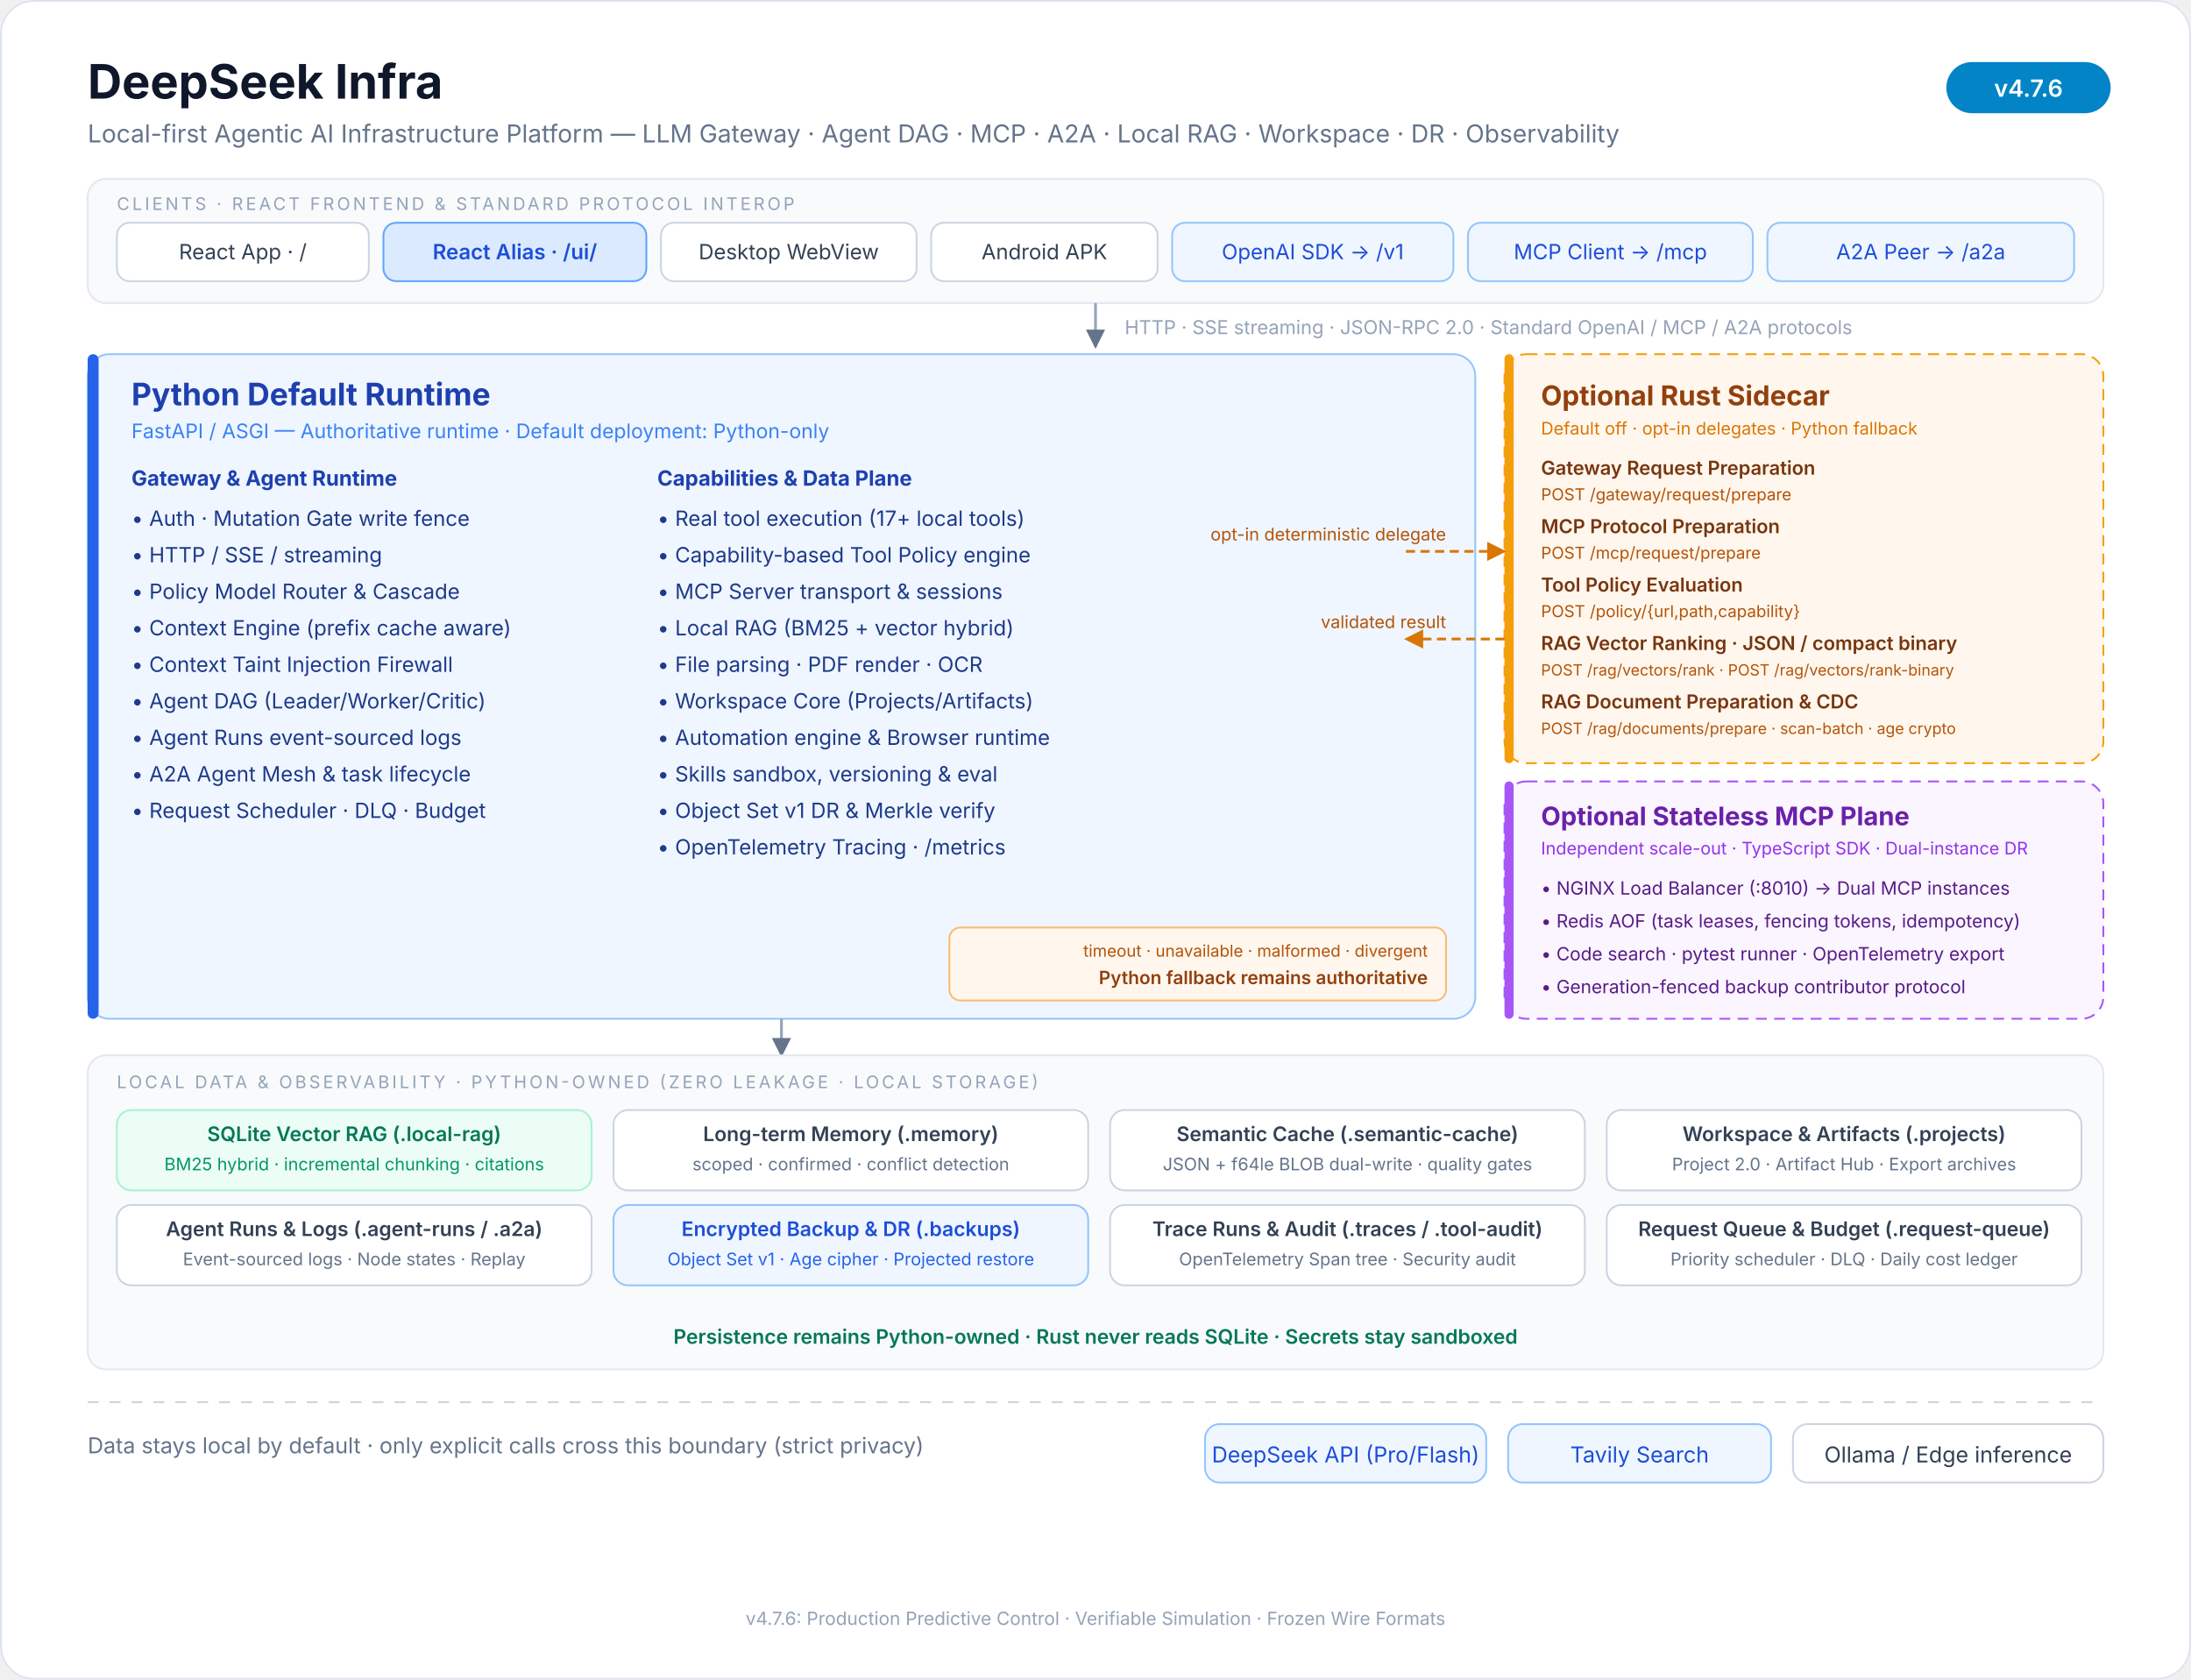
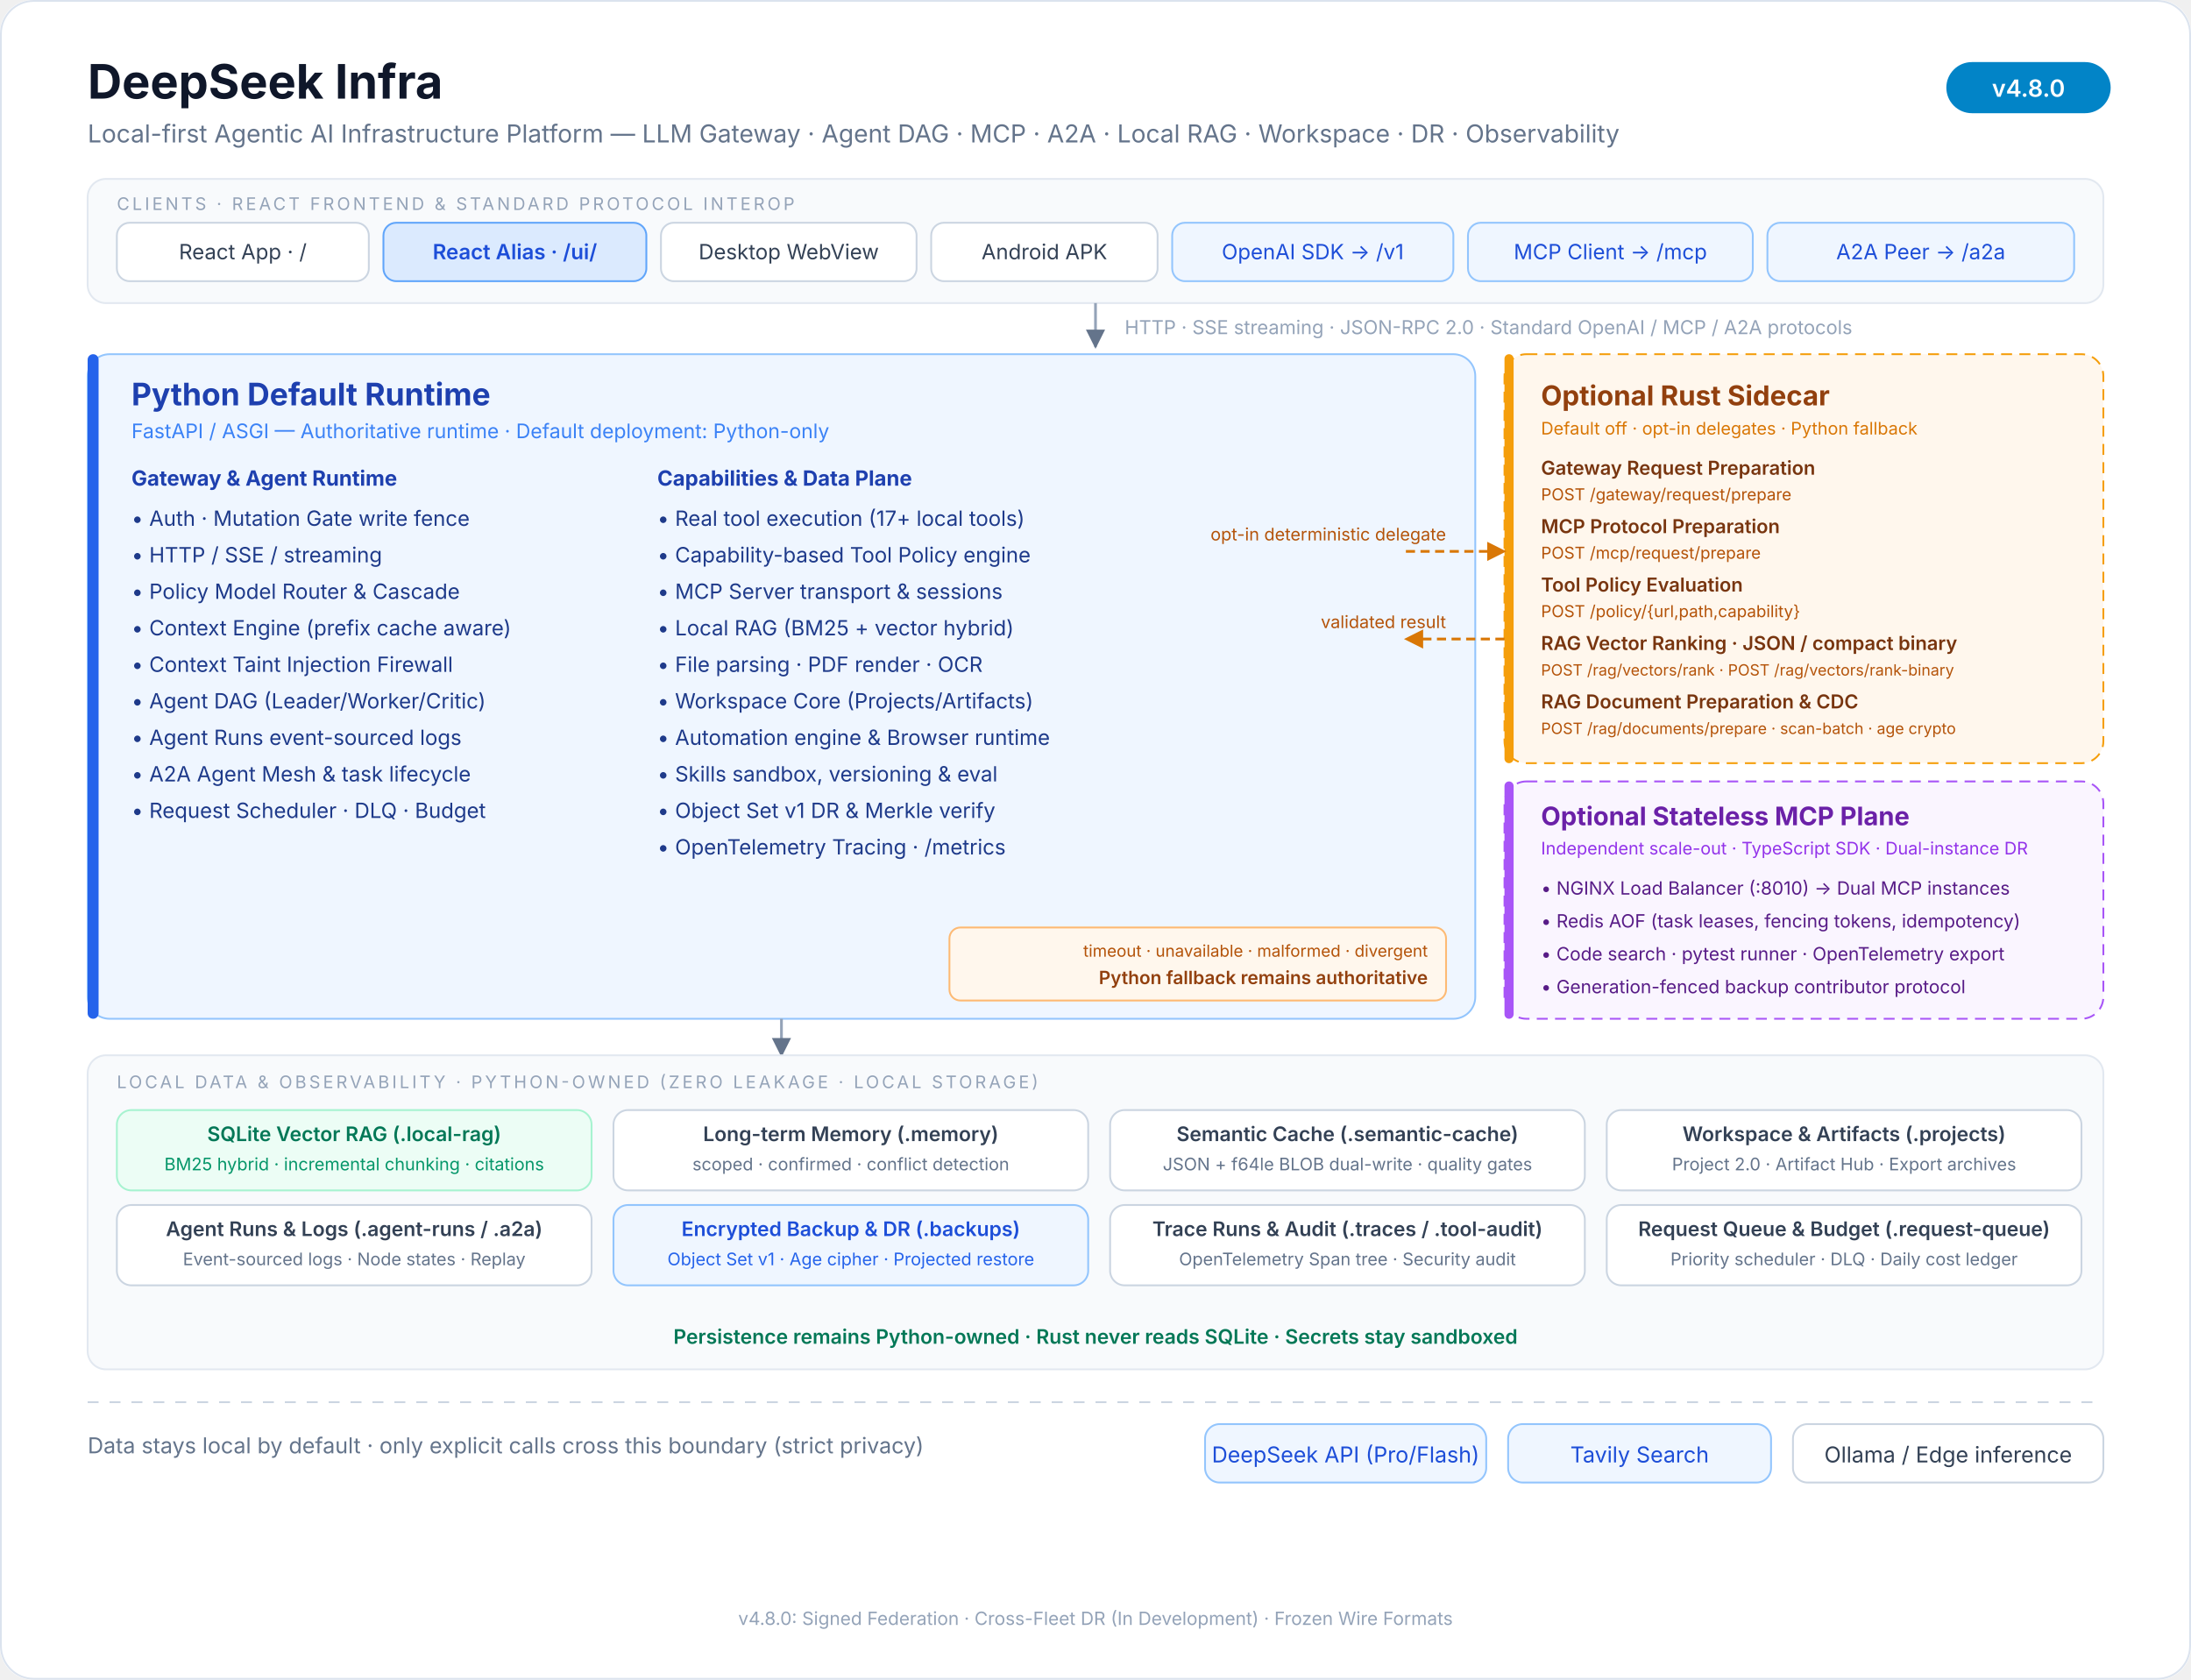
<svg xmlns="http://www.w3.org/2000/svg" viewBox="0 0 1200 920" font-family="ui-sans-serif, system-ui, -apple-system, 'Segoe UI', 'PingFang SC', 'Microsoft YaHei', sans-serif">
  <defs>
    <marker id="arrow" viewBox="0 0 10 10" refX="9" refY="5" markerWidth="7" markerHeight="7" orient="auto-start-reverse">
      <path d="M 0 0 L 10 5 L 0 10 z" fill="#64748b" />
    </marker>
    <marker id="rust-arrow" viewBox="0 0 10 10" refX="9" refY="5" markerWidth="7" markerHeight="7" orient="auto-start-reverse">
      <path d="M 0 0 L 10 5 L 0 10 z" fill="#d97706" />
    </marker>
  </defs>
  <rect x="0" y="0" width="1200" height="920" rx="18" fill="#ffffff" />
  <rect x="0.5" y="0.5" width="1199" height="919" rx="18" fill="none" stroke="#dbe3ee" />
  <text x="48" y="54" font-size="26" font-weight="700" fill="#0f172a">DeepSeek Infra</text>
  <text x="48" y="78" font-size="13.5" fill="#64748b">Local-first Agentic AI Infrastructure Platform — LLM Gateway · Agent DAG · MCP · A2A · Local RAG · Workspace · DR · Observability</text>
  <rect x="1066" y="34" width="90" height="28" rx="14" fill="#0284c7" />
-   <text x="1111" y="53" font-size="13" font-weight="600" fill="#ffffff" text-anchor="middle">v4.7.6</text>
+   <text x="1111" y="53" font-size="13" font-weight="600" fill="#ffffff" text-anchor="middle">v4.8.0</text>
  <rect x="48" y="98" width="1104" height="68" rx="10" fill="#f8fafc" stroke="#e2e8f0" />
  <text x="64" y="115" font-size="9.5" letter-spacing="1.5" fill="#94a3b8">CLIENTS · REACT FRONTEND &amp; STANDARD PROTOCOL INTEROP</text>
  <g font-size="11.5" fill="#334155" text-anchor="middle">
    <rect x="64" y="122" width="138" height="32" rx="7" fill="#ffffff" stroke="#cbd5e1" />
    <text x="133" y="142">React App · /</text>
    <rect x="210" y="122" width="144" height="32" rx="7" fill="#dbeafe" stroke="#60a5fa" />
    <text x="282" y="142" fill="#1d4ed8" font-weight="600">React Alias · /ui/</text>
    <rect x="362" y="122" width="140" height="32" rx="7" fill="#ffffff" stroke="#cbd5e1" />
    <text x="432" y="142">Desktop WebView</text>
    <rect x="510" y="122" width="124" height="32" rx="7" fill="#ffffff" stroke="#cbd5e1" />
    <text x="572" y="142">Android APK</text>
    <rect x="642" y="122" width="154" height="32" rx="7" fill="#eff6ff" stroke="#93c5fd" />
    <text x="719" y="142" fill="#1d4ed8">OpenAI SDK → /v1</text>
    <rect x="804" y="122" width="156" height="32" rx="7" fill="#eff6ff" stroke="#93c5fd" />
    <text x="882" y="142" fill="#1d4ed8">MCP Client → /mcp</text>
    <rect x="968" y="122" width="168" height="32" rx="7" fill="#eff6ff" stroke="#93c5fd" />
    <text x="1052" y="142" fill="#1d4ed8">A2A Peer → /a2a</text>
  </g>
  <line x1="600" y1="166" x2="600" y2="190" stroke="#94a3b8" stroke-width="1.5" marker-end="url(#arrow)" />
  <text x="616" y="183" font-size="10.5" fill="#94a3b8">HTTP · SSE streaming · JSON-RPC 2.0 · Standard OpenAI / MCP / A2A protocols</text>
  <rect x="48" y="194" width="760" height="364" rx="12" fill="#eff6ff" stroke="#93c5fd" />
  <rect x="48" y="194" width="6" height="364" rx="3" fill="#2563eb" />
  <text x="72" y="222" font-size="17" font-weight="700" fill="#1e40af">Python Default Runtime</text>
  <text x="72" y="240" font-size="11" fill="#3b82f6">FastAPI / ASGI — Authoritative runtime · Default deployment: Python-only</text>
  <g font-size="11.5" fill="#1e3a8a">
    <text x="72" y="266" font-weight="700" fill="#1e40af">Gateway &amp; Agent Runtime</text>
    <text x="72" y="288">• Auth · Mutation Gate write fence</text>
    <text x="72" y="308">• HTTP / SSE / streaming</text>
    <text x="72" y="328">• Policy Model Router &amp; Cascade</text>
    <text x="72" y="348">• Context Engine (prefix cache aware)</text>
    <text x="72" y="368">• Context Taint Injection Firewall</text>
    <text x="72" y="388">• Agent DAG (Leader/Worker/Critic)</text>
    <text x="72" y="408">• Agent Runs event-sourced logs</text>
    <text x="72" y="428">• A2A Agent Mesh &amp; task lifecycle</text>
    <text x="72" y="448">• Request Scheduler · DLQ · Budget</text>
    <text x="360" y="266" font-weight="700" fill="#1e40af">Capabilities &amp; Data Plane</text>
    <text x="360" y="288">• Real tool execution (17+ local tools)</text>
    <text x="360" y="308">• Capability-based Tool Policy engine</text>
    <text x="360" y="328">• MCP Server transport &amp; sessions</text>
    <text x="360" y="348">• Local RAG (BM25 + vector hybrid)</text>
    <text x="360" y="368">• File parsing · PDF render · OCR</text>
    <text x="360" y="388">• Workspace Core (Projects/Artifacts)</text>
    <text x="360" y="408">• Automation engine &amp; Browser runtime</text>
    <text x="360" y="428">• Skills sandbox, versioning &amp; eval</text>
    <text x="360" y="448">• Object Set v1 DR &amp; Merkle verify</text>
    <text x="360" y="468">• OpenTelemetry Tracing · /metrics</text>
  </g>
  <rect x="824" y="194" width="328" height="224" rx="12" fill="#fff7ed" stroke="#f59e0b" stroke-dasharray="6 4" />
  <rect x="824" y="194" width="5" height="224" rx="2.5" fill="#f59e0b" />
  <text x="844" y="222" font-size="15" font-weight="700" fill="#92400e">Optional Rust Sidecar</text>
  <text x="844" y="238" font-size="9.5" fill="#d97706">Default off · opt-in delegates · Python fallback</text>
  <g font-size="10.5" fill="#78350f">
    <text x="844" y="260" font-weight="600">Gateway Request Preparation</text>
    <text x="844" y="274" font-size="9" fill="#b45309">POST /gateway/request/prepare</text>
    <text x="844" y="292" font-weight="600">MCP Protocol Preparation</text>
    <text x="844" y="306" font-size="9" fill="#b45309">POST /mcp/request/prepare</text>
    <text x="844" y="324" font-weight="600">Tool Policy Evaluation</text>
    <text x="844" y="338" font-size="9" fill="#b45309">POST /policy/{url,path,capability}</text>
    <text x="844" y="356" font-weight="600">RAG Vector Ranking · JSON / compact binary</text>
    <text x="844" y="370" font-size="8.5" fill="#b45309">POST /rag/vectors/rank · POST /rag/vectors/rank-binary</text>
    <text x="844" y="388" font-weight="600">RAG Document Preparation &amp; CDC</text>
    <text x="844" y="402" font-size="8.5" fill="#b45309">POST /rag/documents/prepare · scan-batch · age crypto</text>
  </g>
  <rect x="824" y="428" width="328" height="130" rx="12" fill="#faf5ff" stroke="#a855f7" stroke-dasharray="6 4" />
  <rect x="824" y="428" width="5" height="130" rx="2.5" fill="#a855f7" />
  <text x="844" y="452" font-size="14" font-weight="700" fill="#6b21a8">Optional Stateless MCP Plane</text>
  <text x="844" y="468" font-size="9.5" fill="#9333ea">Independent scale-out · TypeScript SDK · Dual-instance DR</text>
  <g font-size="10" fill="#581c87">
    <text x="844" y="490">• NGINX Load Balancer (:8010) → Dual MCP instances</text>
    <text x="844" y="508">• Redis AOF (task leases, fencing tokens, idempotency)</text>
    <text x="844" y="526">• Code search · pytest runner · OpenTelemetry export</text>
    <text x="844" y="544">• Generation-fenced backup contributor protocol</text>
  </g>
  <text x="792" y="296" font-size="9.5" fill="#b45309" text-anchor="end">opt-in deterministic delegate</text>
  <line x1="770" y1="302" x2="824" y2="302" stroke="#d97706" stroke-width="1.5" stroke-dasharray="5 3" marker-end="url(#rust-arrow)" />
  <line x1="824" y1="350" x2="770" y2="350" stroke="#d97706" stroke-width="1.5" stroke-dasharray="5 3" marker-end="url(#rust-arrow)" />
  <text x="792" y="344" font-size="9.5" fill="#b45309" text-anchor="end">validated result</text>
  <rect x="520" y="508" width="272" height="40" rx="6" fill="#fff7ed" stroke="#fdba74" />
  <text x="782" y="524" font-size="9" fill="#b45309" text-anchor="end">timeout · unavailable · malformed · divergent</text>
  <text x="782" y="539" font-size="10" fill="#92400e" text-anchor="end" font-weight="600">Python fallback remains authoritative</text>
  <line x1="428" y1="558" x2="428" y2="578" stroke="#94a3b8" stroke-width="1.5" marker-end="url(#arrow)" />
  <rect x="48" y="578" width="1104" height="172" rx="10" fill="#f8fafc" stroke="#e2e8f0" />
  <text x="64" y="596" font-size="9.5" letter-spacing="1.5" fill="#94a3b8">LOCAL DATA &amp; OBSERVABILITY · PYTHON-OWNED (ZERO LEAKAGE · LOCAL STORAGE)</text>
  <g font-size="11" fill="#334155" text-anchor="middle">
    <rect x="64" y="608" width="260" height="44" rx="8" fill="#ecfdf5" stroke="#a7f3d0" />
    <text x="194" y="625" fill="#047857" font-weight="600">SQLite Vector RAG (.local-rag)</text>
    <text x="194" y="641" font-size="9.5" fill="#059669">BM25 hybrid · incremental chunking · citations</text>
    <rect x="336" y="608" width="260" height="44" rx="8" fill="#ffffff" stroke="#cbd5e1" />
    <text x="466" y="625" font-weight="600">Long-term Memory (.memory)</text>
    <text x="466" y="641" font-size="9.5" fill="#64748b">scoped · confirmed · conflict detection</text>
    <rect x="608" y="608" width="260" height="44" rx="8" fill="#ffffff" stroke="#cbd5e1" />
    <text x="738" y="625" font-weight="600">Semantic Cache (.semantic-cache)</text>
    <text x="738" y="641" font-size="9.5" fill="#64748b">JSON + f64le BLOB dual-write · quality gates</text>
    <rect x="880" y="608" width="260" height="44" rx="8" fill="#ffffff" stroke="#cbd5e1" />
    <text x="1010" y="625" font-weight="600">Workspace &amp; Artifacts (.projects)</text>
    <text x="1010" y="641" font-size="9.5" fill="#64748b">Project 2.0 · Artifact Hub · Export archives</text>
    <rect x="64" y="660" width="260" height="44" rx="8" fill="#ffffff" stroke="#cbd5e1" />
    <text x="194" y="677" font-weight="600">Agent Runs &amp; Logs (.agent-runs / .a2a)</text>
    <text x="194" y="693" font-size="9.5" fill="#64748b">Event-sourced logs · Node states · Replay</text>
    <rect x="336" y="660" width="260" height="44" rx="8" fill="#eff6ff" stroke="#93c5fd" />
    <text x="466" y="677" fill="#1d4ed8" font-weight="600">Encrypted Backup &amp; DR (.backups)</text>
    <text x="466" y="693" font-size="9.5" fill="#2563eb">Object Set v1 · Age cipher · Projected restore</text>
    <rect x="608" y="660" width="260" height="44" rx="8" fill="#ffffff" stroke="#cbd5e1" />
    <text x="738" y="677" font-weight="600">Trace Runs &amp; Audit (.traces / .tool-audit)</text>
    <text x="738" y="693" font-size="9.5" fill="#64748b">OpenTelemetry Span tree · Security audit</text>
    <rect x="880" y="660" width="260" height="44" rx="8" fill="#ffffff" stroke="#cbd5e1" />
    <text x="1010" y="677" font-weight="600">Request Queue &amp; Budget (.request-queue)</text>
    <text x="1010" y="693" font-size="9.5" fill="#64748b">Priority scheduler · DLQ · Daily cost ledger</text>
  </g>
  <text x="600" y="736" font-size="11" fill="#047857" text-anchor="middle" font-weight="600">Persistence remains Python-owned · Rust never reads SQLite · Secrets stay sandboxed</text>
  <line x1="48" y1="768" x2="1152" y2="768" stroke="#cbd5e1" stroke-dasharray="6 6" />
  <text x="48" y="796" font-size="12" fill="#64748b">Data stays local by default · only explicit calls cross this boundary (strict privacy)</text>
  <g font-size="12" text-anchor="middle">
    <rect x="660" y="780" width="154" height="32" rx="8" fill="#eff6ff" stroke="#93c5fd" />
    <text x="737" y="801" fill="#1d4ed8">DeepSeek API (Pro/Flash)</text>
    <rect x="826" y="780" width="144" height="32" rx="8" fill="#eff6ff" stroke="#93c5fd" />
    <text x="898" y="801" fill="#1d4ed8">Tavily Search</text>
    <rect x="982" y="780" width="170" height="32" rx="8" fill="#ffffff" stroke="#cbd5e1" />
    <text x="1067" y="801" fill="#334155">Ollama / Edge inference</text>
  </g>
-   <text x="600" y="890" font-size="10" fill="#94a3b8" text-anchor="middle">v4.7.6: Production Predictive Control · Verifiable Simulation · Frozen Wire Formats</text>
+   <text x="600" y="890" font-size="10" fill="#94a3b8" text-anchor="middle">v4.8.0: Signed Federation · Cross-Fleet DR (In Development) · Frozen Wire Formats</text>
</svg>
